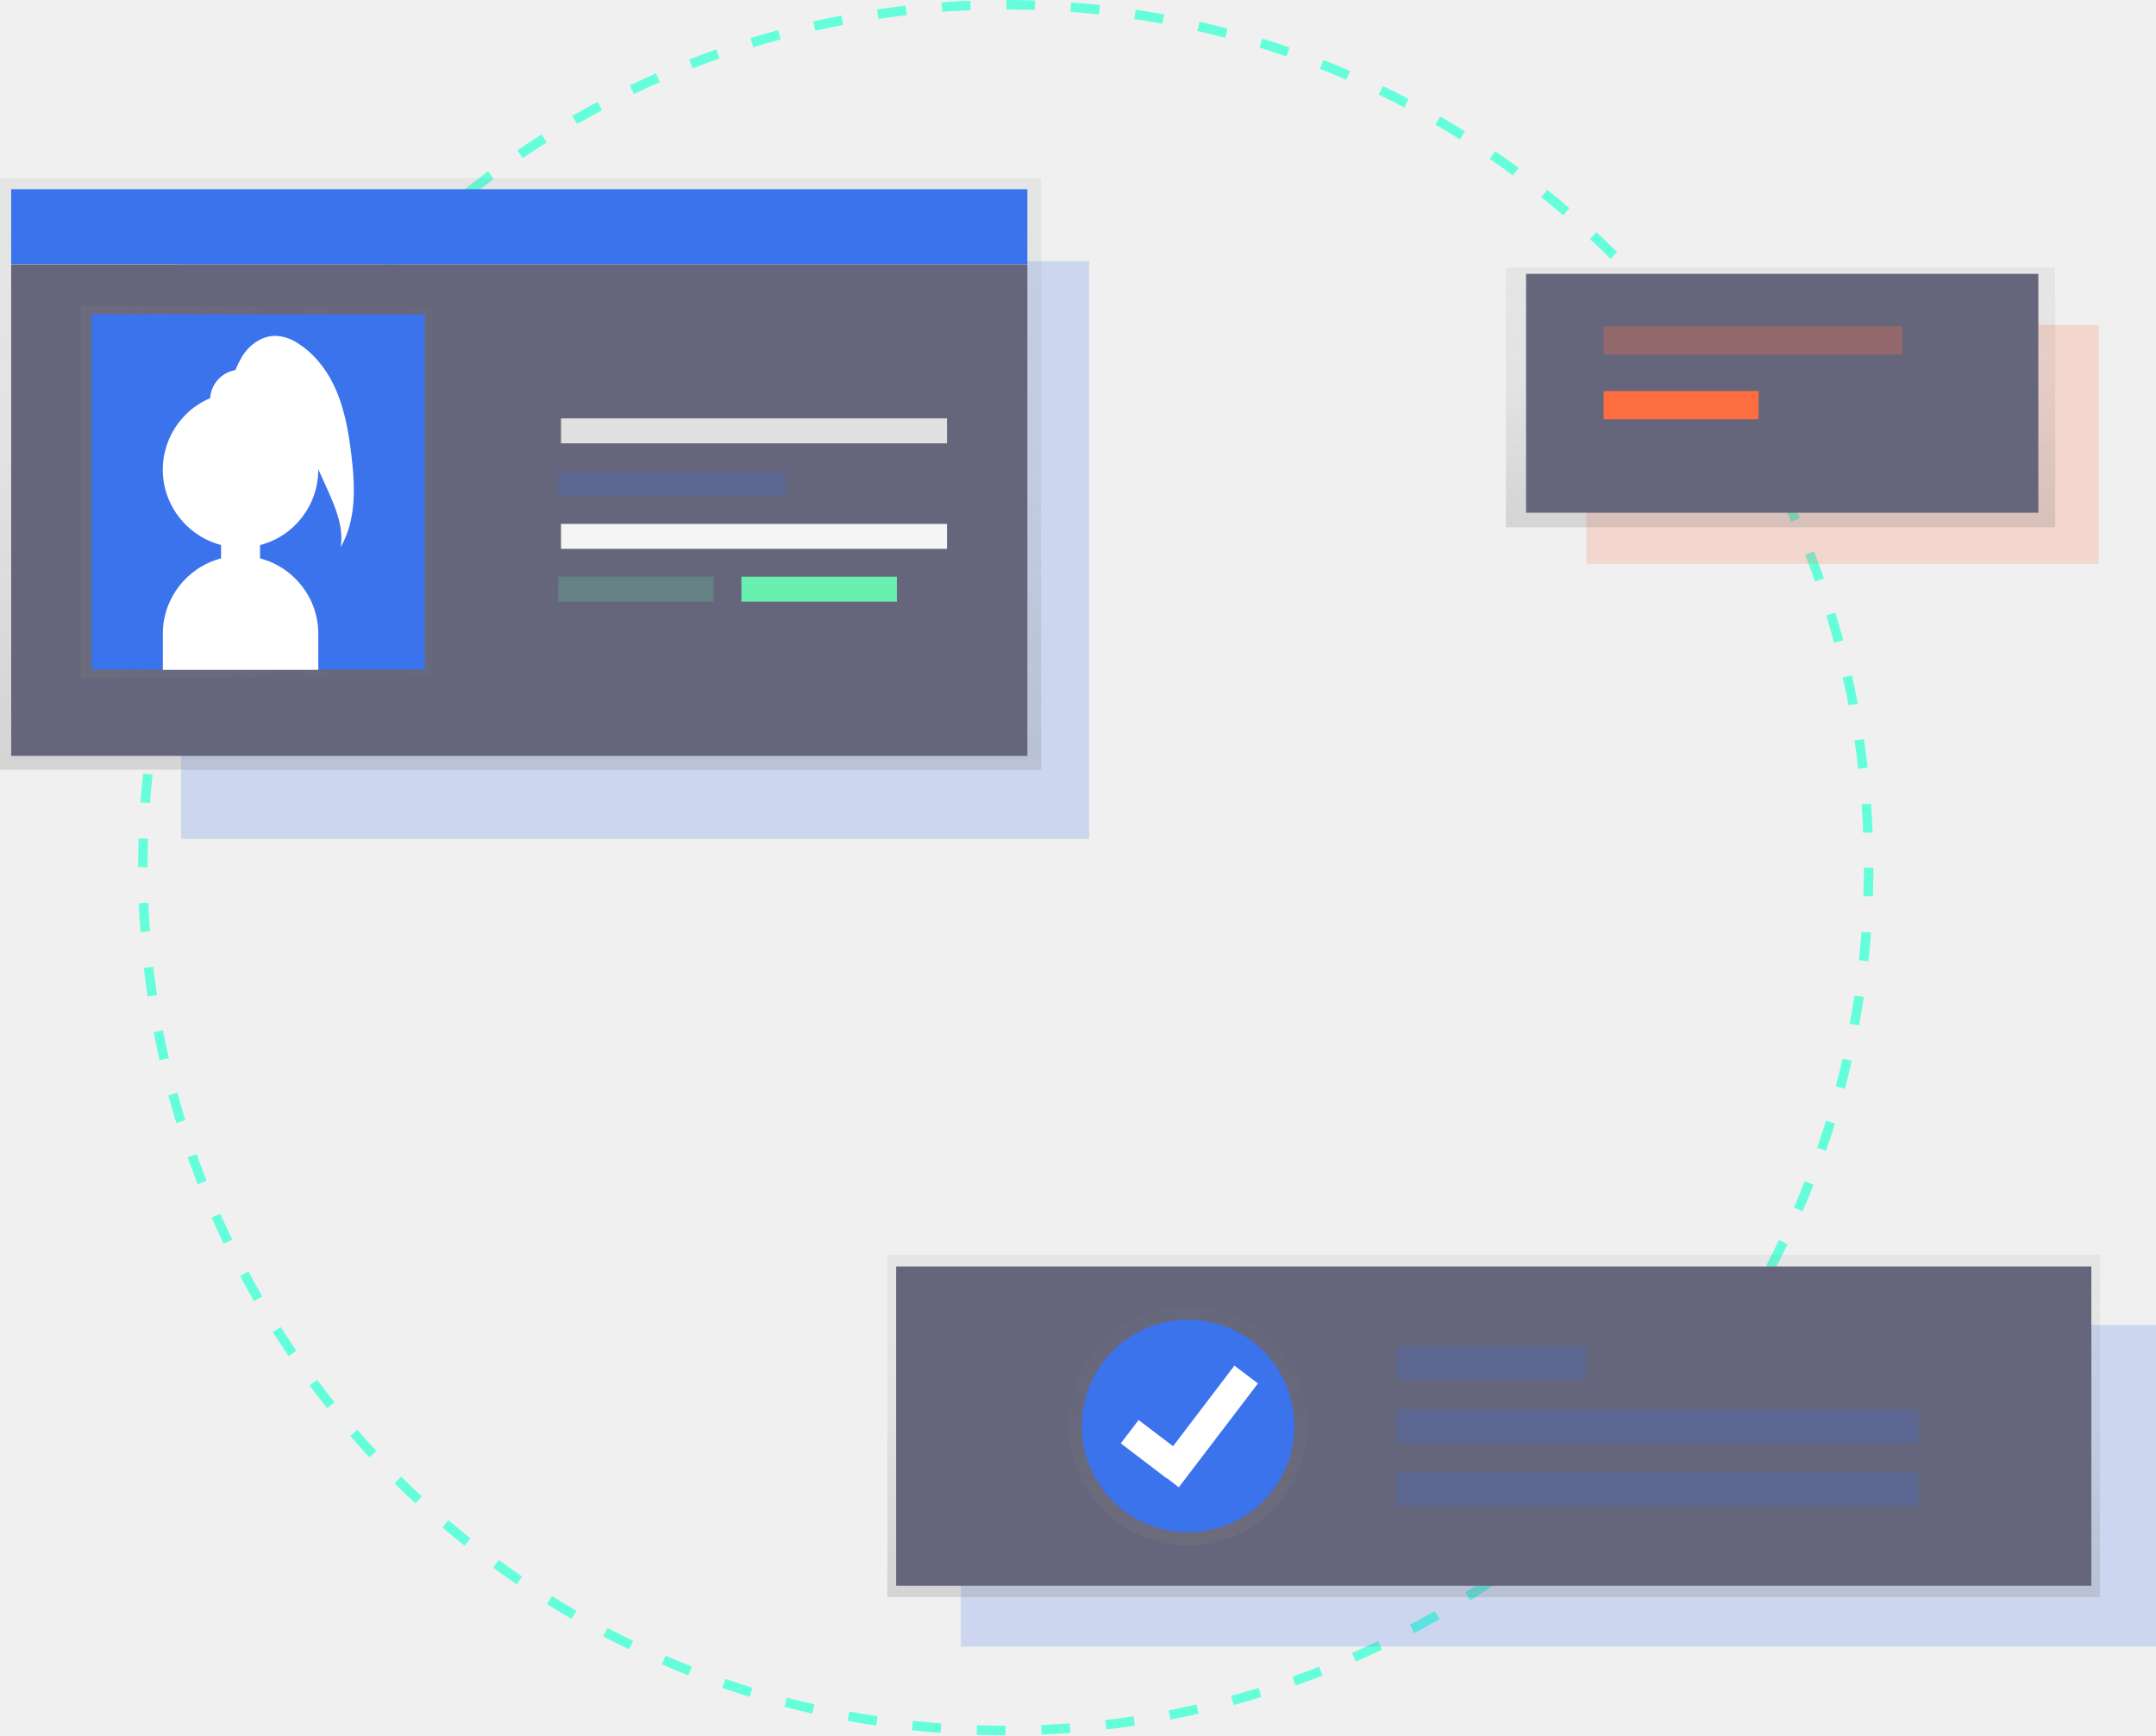
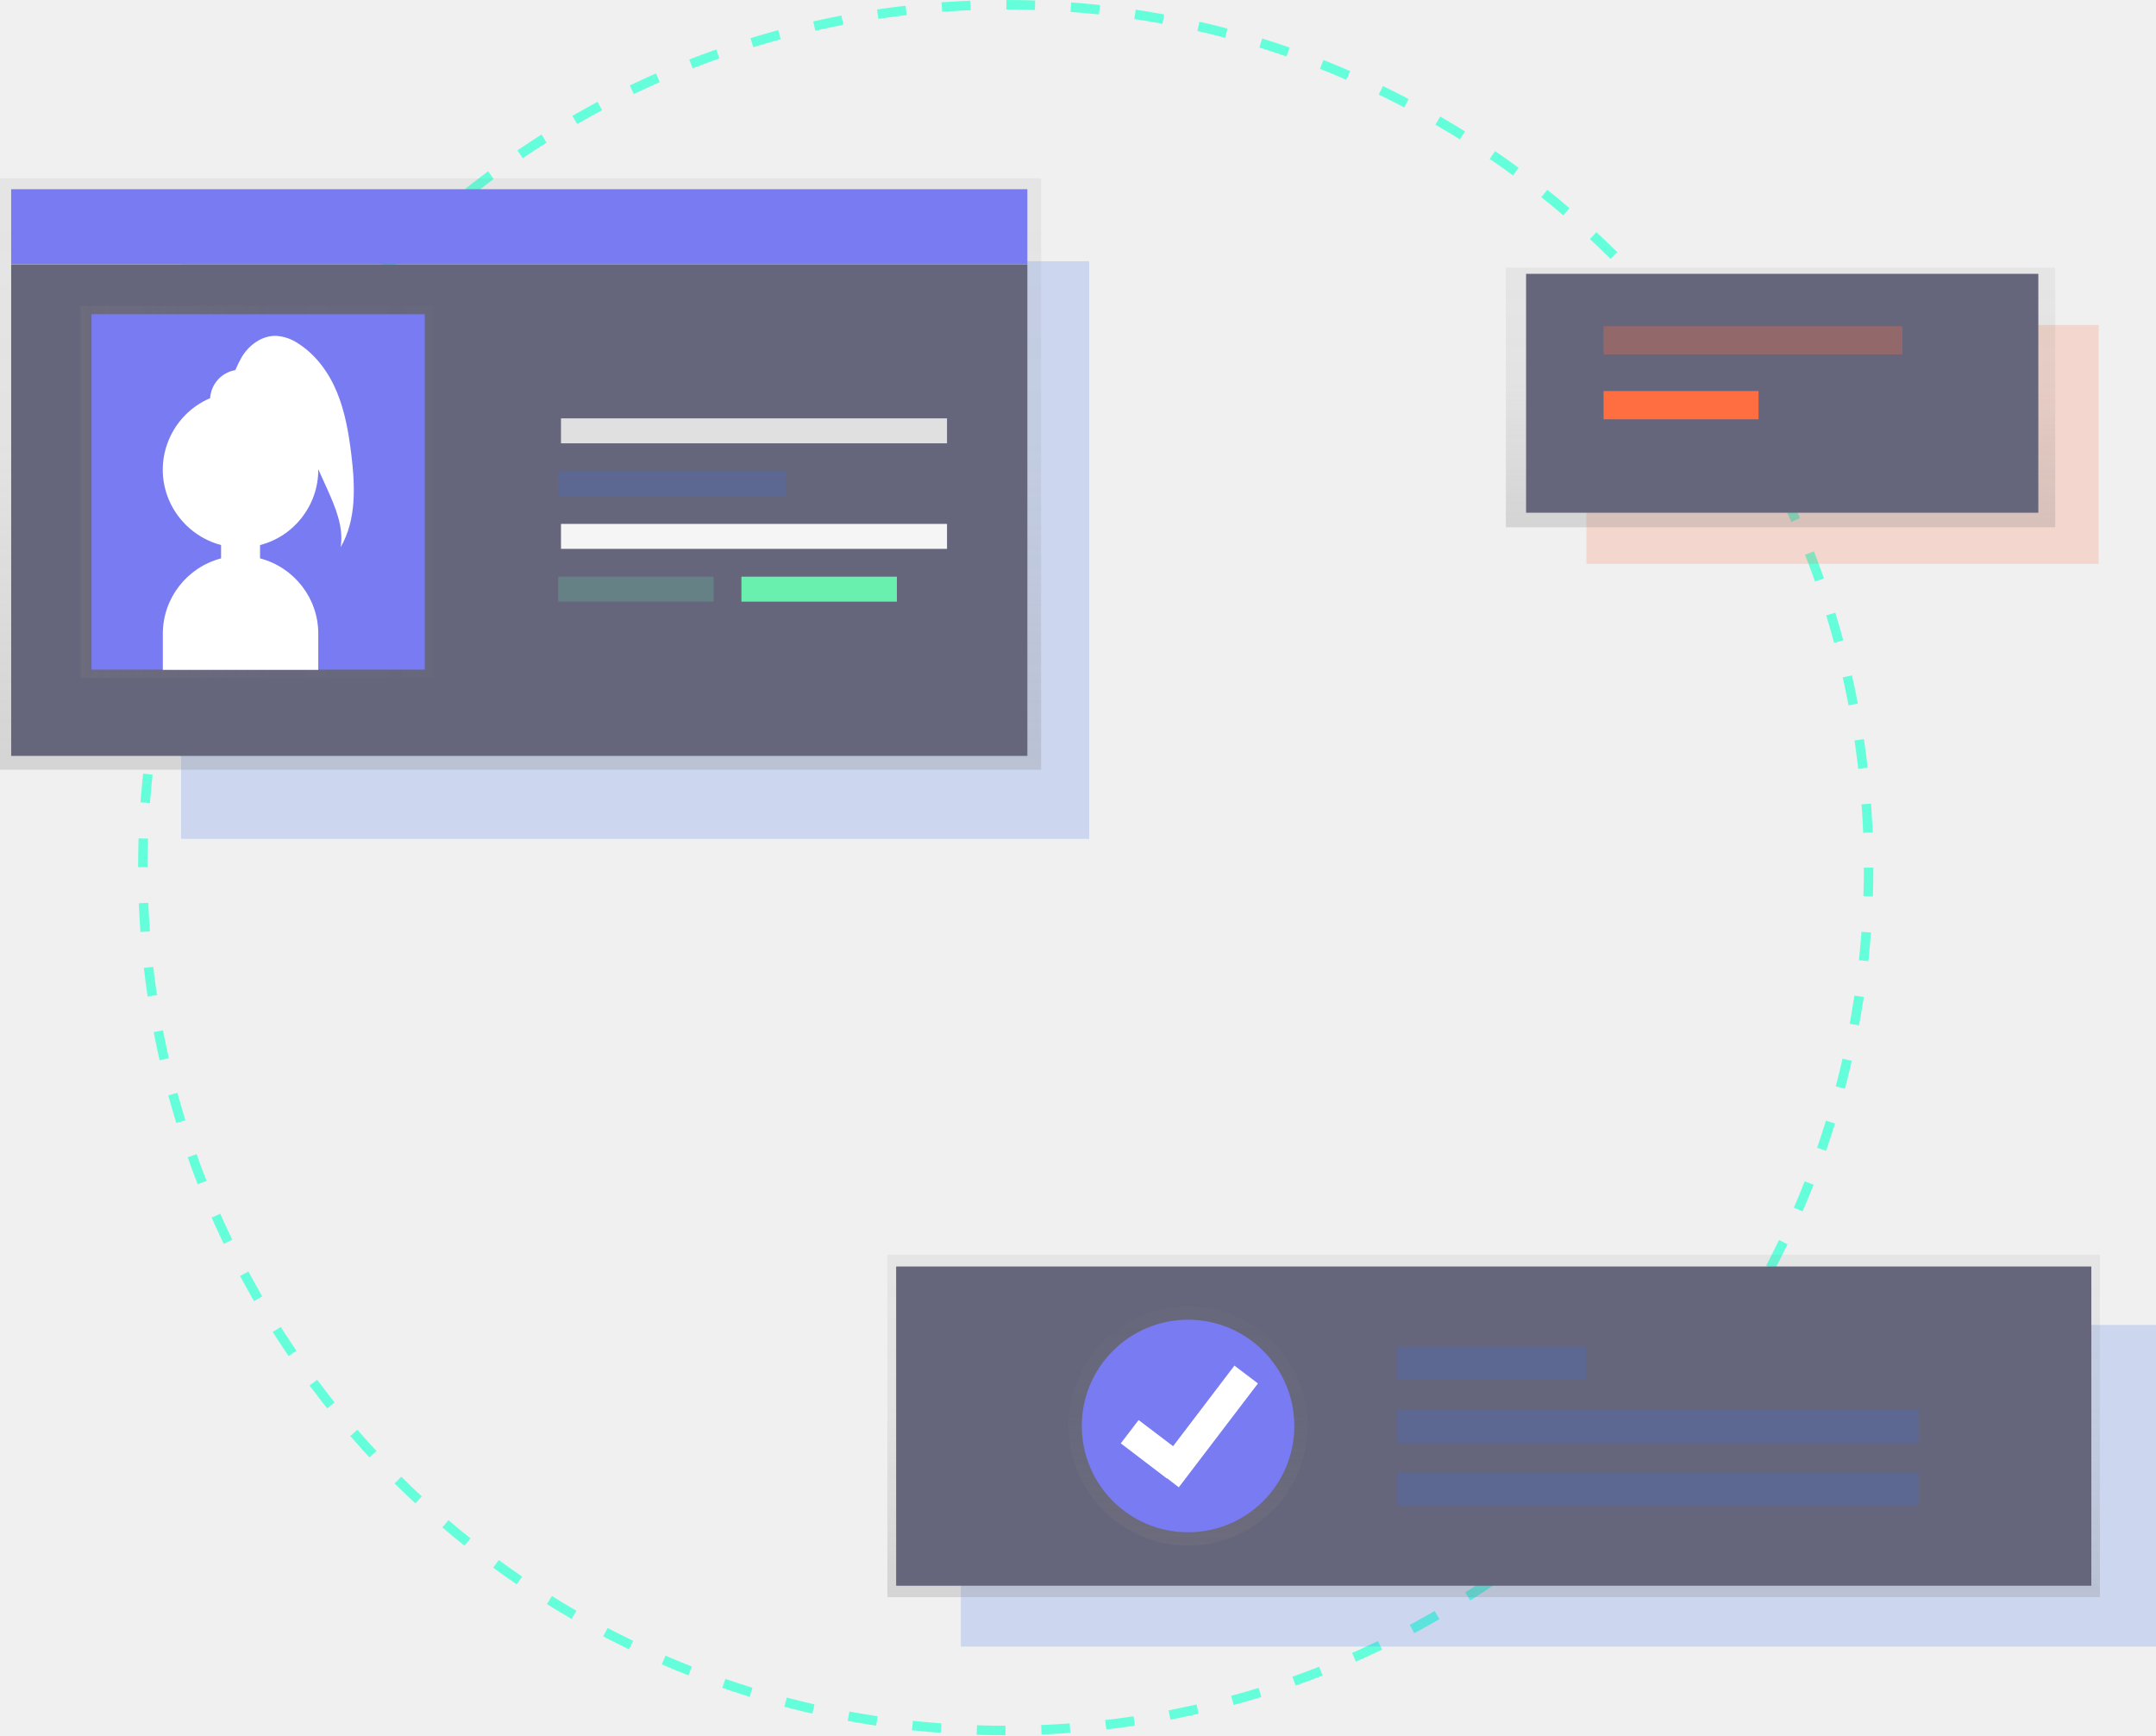
<svg xmlns="http://www.w3.org/2000/svg" version="1.1" id="d0a49112-1639-4682-9529-9d2abcda4fd6" x="0px" y="0px" viewBox="0 0 907 730" style="enable-background:new 0 0 907 730;" xml:space="preserve">
  <style type="text/css">
	.st0{fill:none;stroke:#64FFDA;stroke-width:4;stroke-miterlimit:10;stroke-dasharray:12.07,15.09;}
	.st1{opacity:0.2;fill:#3B73ED;enable-background:new    ;}
	.st2{fill:url(#SVGID_1_);}
	.st3{fill:#65657C;}
	.st4{fill:url(#SVGID_2_);}
- 	.st5{fill:#3B73ED;}
+ 	.st5{fill:#797BF2;}
	.st6{fill:#FFFFFF;}
	.st7{fill:#E0E0E0;}
	.st8{fill:#F5F5F5;}
	.st9{opacity:0.2;fill:#69F0AE;enable-background:new    ;}
	.st10{fill:#69F0AE;}
	.st11{opacity:0.2;fill:#FF6E40;enable-background:new    ;}
	.st12{fill:url(#SVGID_3_);}
	.st13{opacity:0.3;fill:#FF6E40;enable-background:new    ;}
	.st14{fill:#FF6E40;}
	.st15{fill:url(#SVGID_4_);}
	.st16{fill:url(#SVGID_5_);}
	.st17{opacity:0.2;}
+ 	.st18{fill:#3B73ED;}
</style>
  <circle class="st0" cx="423.1" cy="365" r="363" />
  <rect x="76.2" y="109.9" class="st1" width="382" height="243" />
-   <linearGradient id="SVGID_1_" gradientUnits="userSpaceOnUse" x1="219.025" y1="406.23" x2="219.025" y2="655.04" gradientTransform="matrix(1 0 0 -1 0 730)">
+   <linearGradient id="SVGID_1_" gradientUnits="userSpaceOnUse" x1="219" y1="93.8" x2="219" y2="-155" gradientTransform="matrix(1 0 0 1 0 230)">
    <stop offset="0" style="stop-color:#808080;stop-opacity:0.25" />
    <stop offset="0.54" style="stop-color:#808080;stop-opacity:0.12" />
    <stop offset="1" style="stop-color:#808080;stop-opacity:0.1" />
  </linearGradient>
  <rect y="75" class="st2" width="438" height="248.8" />
  <rect x="4.7" y="111.2" class="st3" width="427.5" height="206.8" />
-   <linearGradient id="SVGID_2_" gradientUnits="userSpaceOnUse" x1="33.88" y1="523.035" x2="182.23" y2="523.035" gradientTransform="matrix(1 0 0 -1 0 730)">
+   <linearGradient id="SVGID_2_" gradientUnits="userSpaceOnUse" x1="33.9" y1="-23.05" x2="182.3" y2="-23.05" gradientTransform="matrix(1 0 0 1 0 230)">
    <stop offset="0" style="stop-color:#808080;stop-opacity:0.25" />
    <stop offset="0.54" style="stop-color:#808080;stop-opacity:0.12" />
    <stop offset="1" style="stop-color:#808080;stop-opacity:0.1" />
  </linearGradient>
  <rect x="33.9" y="128.7" class="st4" width="148.4" height="156.5" />
  <rect x="38.5" y="132.2" class="st5" width="140.2" height="149.5" />
  <path class="st6" d="M147.8,191.2c-1.1-8.9-2.6-17.8-6-26.1s-8.9-15.9-16.5-20.7c-2.7-1.8-5.8-2.9-9.1-3.1c-6-0.2-11.4,3.8-14.5,8.9  c-1,1.8-1.9,3.6-2.7,5.5c-5.8,1-10.2,5.8-10.6,11.8c-16.6,7.1-24.4,26.3-17.3,42.9c4,9.3,12.1,16.3,21.9,18.9v5.6  c-14.4,3.8-24.5,16.8-24.5,31.7v15.2h65.4v-15.2c0-14.9-10.1-27.9-24.5-31.7v-5.6c14.4-3.7,24.5-16.8,24.5-31.7c0-0.1,0-0.1,0-0.2  l3.7,8.2c3.5,7.8,7.1,16.2,5.7,24.6C150,218.7,149.4,204.5,147.8,191.2z" />
  <rect x="4.7" y="79.6" class="st5" width="427.5" height="31.5" />
  <rect x="236" y="176" class="st7" width="162.4" height="10.5" />
  <rect x="236" y="220.4" class="st8" width="162.4" height="10.5" />
  <rect x="234.8" y="198.2" class="st1" width="95.8" height="10.5" />
  <rect x="234.8" y="242.6" class="st9" width="65.4" height="10.5" />
  <rect x="311.9" y="242.6" class="st10" width="65.4" height="10.5" />
  <rect x="667.4" y="136.7" class="st11" width="215.5" height="100.5" />
-   <linearGradient id="SVGID_3_" gradientUnits="userSpaceOnUse" x1="749.04" y1="508.17" x2="749.04" y2="617.36" gradientTransform="matrix(1 0 0 -1 0 730)">
+   <linearGradient id="SVGID_3_" gradientUnits="userSpaceOnUse" x1="749.05" y1="-8.2" x2="749.05" y2="-117.4" gradientTransform="matrix(1 0 0 1 0 230)">
    <stop offset="0" style="stop-color:#808080;stop-opacity:0.25" />
    <stop offset="0.54" style="stop-color:#808080;stop-opacity:0.12" />
    <stop offset="1" style="stop-color:#808080;stop-opacity:0.1" />
  </linearGradient>
  <rect x="633.5" y="112.6" class="st12" width="231.1" height="109.2" />
  <rect x="642" y="115.2" class="st3" width="215.5" height="100.5" />
  <rect x="674.6" y="137.2" class="st13" width="125.7" height="11.9" />
  <rect x="674.6" y="164.5" class="st14" width="65.2" height="11.9" />
  <rect x="404.2" y="557.4" class="st1" width="502.8" height="135.3" />
-   <linearGradient id="SVGID_4_" gradientUnits="userSpaceOnUse" x1="628.365" y1="58.06" x2="628.365" y2="202.07" gradientTransform="matrix(1 0 0 -1 0 730)">
+   <linearGradient id="SVGID_4_" gradientUnits="userSpaceOnUse" x1="628.35" y1="441.9" x2="628.35" y2="297.9" gradientTransform="matrix(1 0 0 1 0 230)">
    <stop offset="0" style="stop-color:#808080;stop-opacity:0.25" />
    <stop offset="0.54" style="stop-color:#808080;stop-opacity:0.12" />
    <stop offset="1" style="stop-color:#808080;stop-opacity:0.1" />
  </linearGradient>
  <rect x="373.3" y="527.9" class="st15" width="510.1" height="144" />
  <rect x="377" y="532.8" class="st3" width="502.8" height="134.3" />
-   <linearGradient id="SVGID_5_" gradientUnits="userSpaceOnUse" x1="499.83" y1="79.76" x2="499.83" y2="180.36" gradientTransform="matrix(1 0 0 -1 0 730)">
+   <linearGradient id="SVGID_5_" gradientUnits="userSpaceOnUse" x1="499.8" y1="420.2" x2="499.8" y2="319.6" gradientTransform="matrix(1 0 0 1 0 230)">
    <stop offset="0" style="stop-color:#808080;stop-opacity:0.25" />
    <stop offset="0.54" style="stop-color:#808080;stop-opacity:0.12" />
    <stop offset="1" style="stop-color:#808080;stop-opacity:0.1" />
  </linearGradient>
  <circle class="st16" cx="499.8" cy="599.9" r="50.3" />
  <circle class="st5" cx="499.8" cy="599.9" r="44.7" />
  <g class="st17">
-     <rect x="587.8" y="566.4" class="st5" width="79.6" height="14" />
-     <rect x="587.8" y="593" class="st5" width="219.3" height="14" />
-     <rect x="587.8" y="619.5" class="st5" width="219.3" height="14" />
+     <rect x="587.8" y="566.4" class="st18" width="79.6" height="14" />
+     <rect x="587.8" y="593" class="st18" width="219.3" height="14" />
+     <rect x="587.8" y="619.5" class="st18" width="219.3" height="14" />
  </g>
  <polygon class="st6" points="529.2,582 519.3,574.5 493.5,608.4 479,597.4 471.5,607.2 490.9,622 491,621.9 495.9,625.7 " />
</svg>
